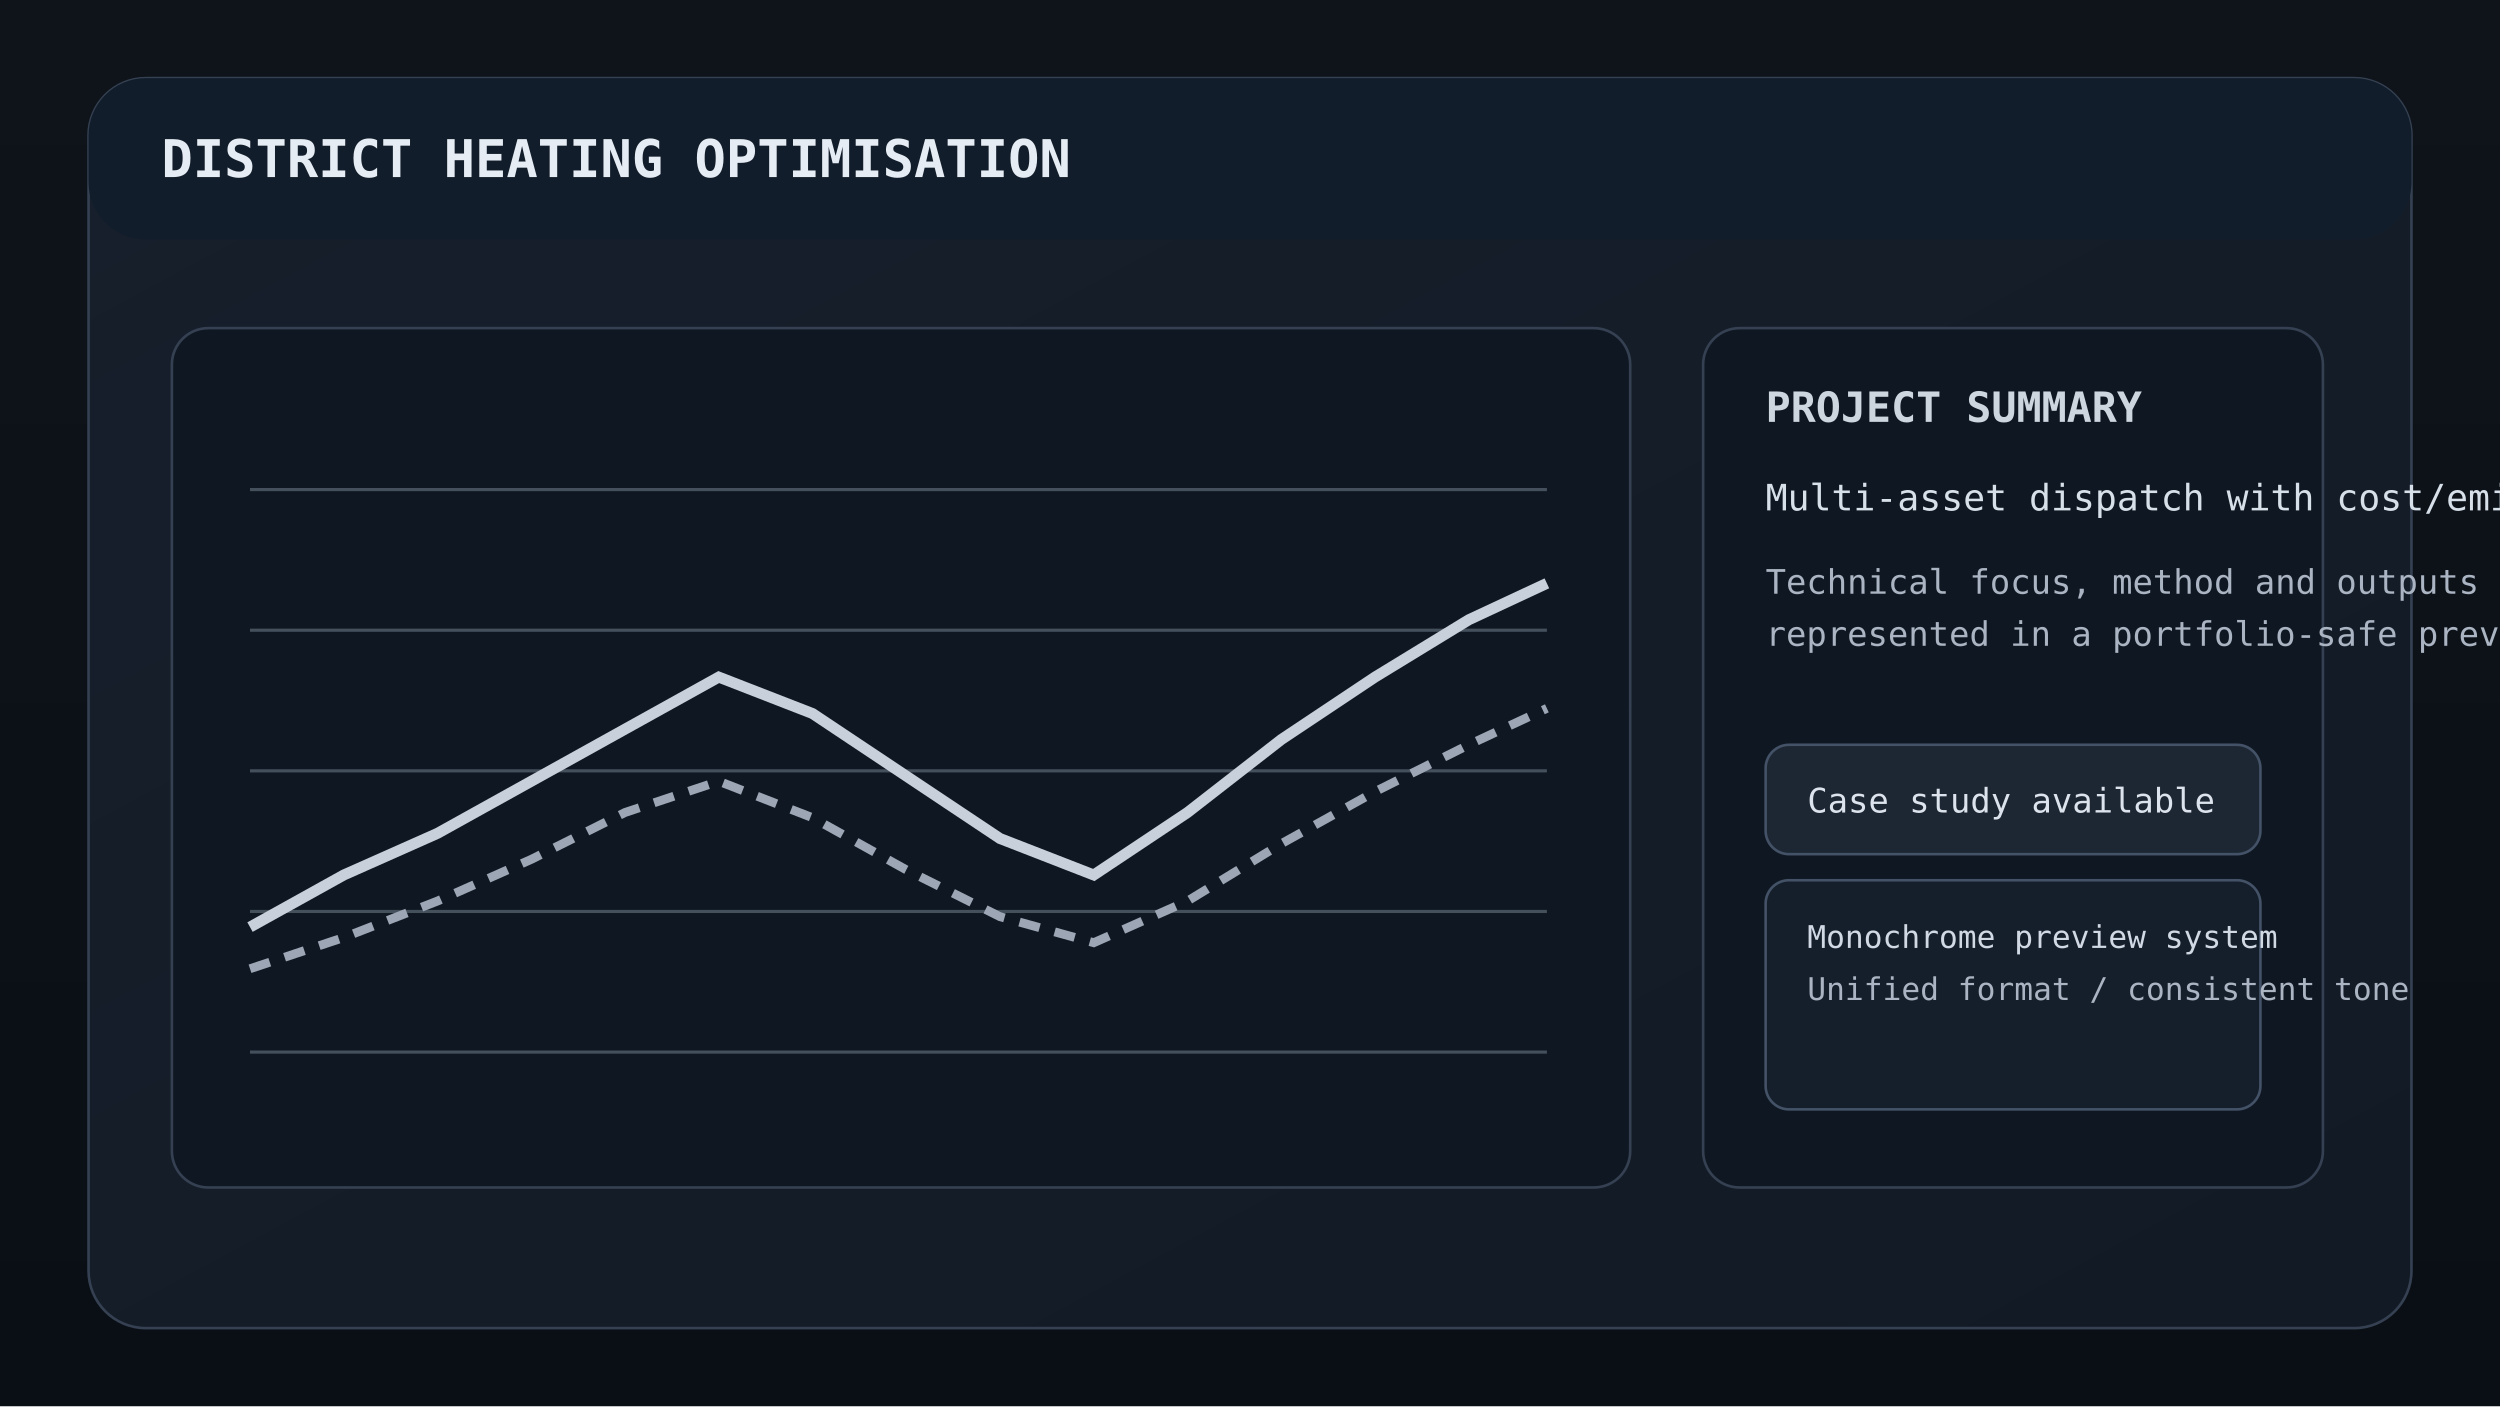
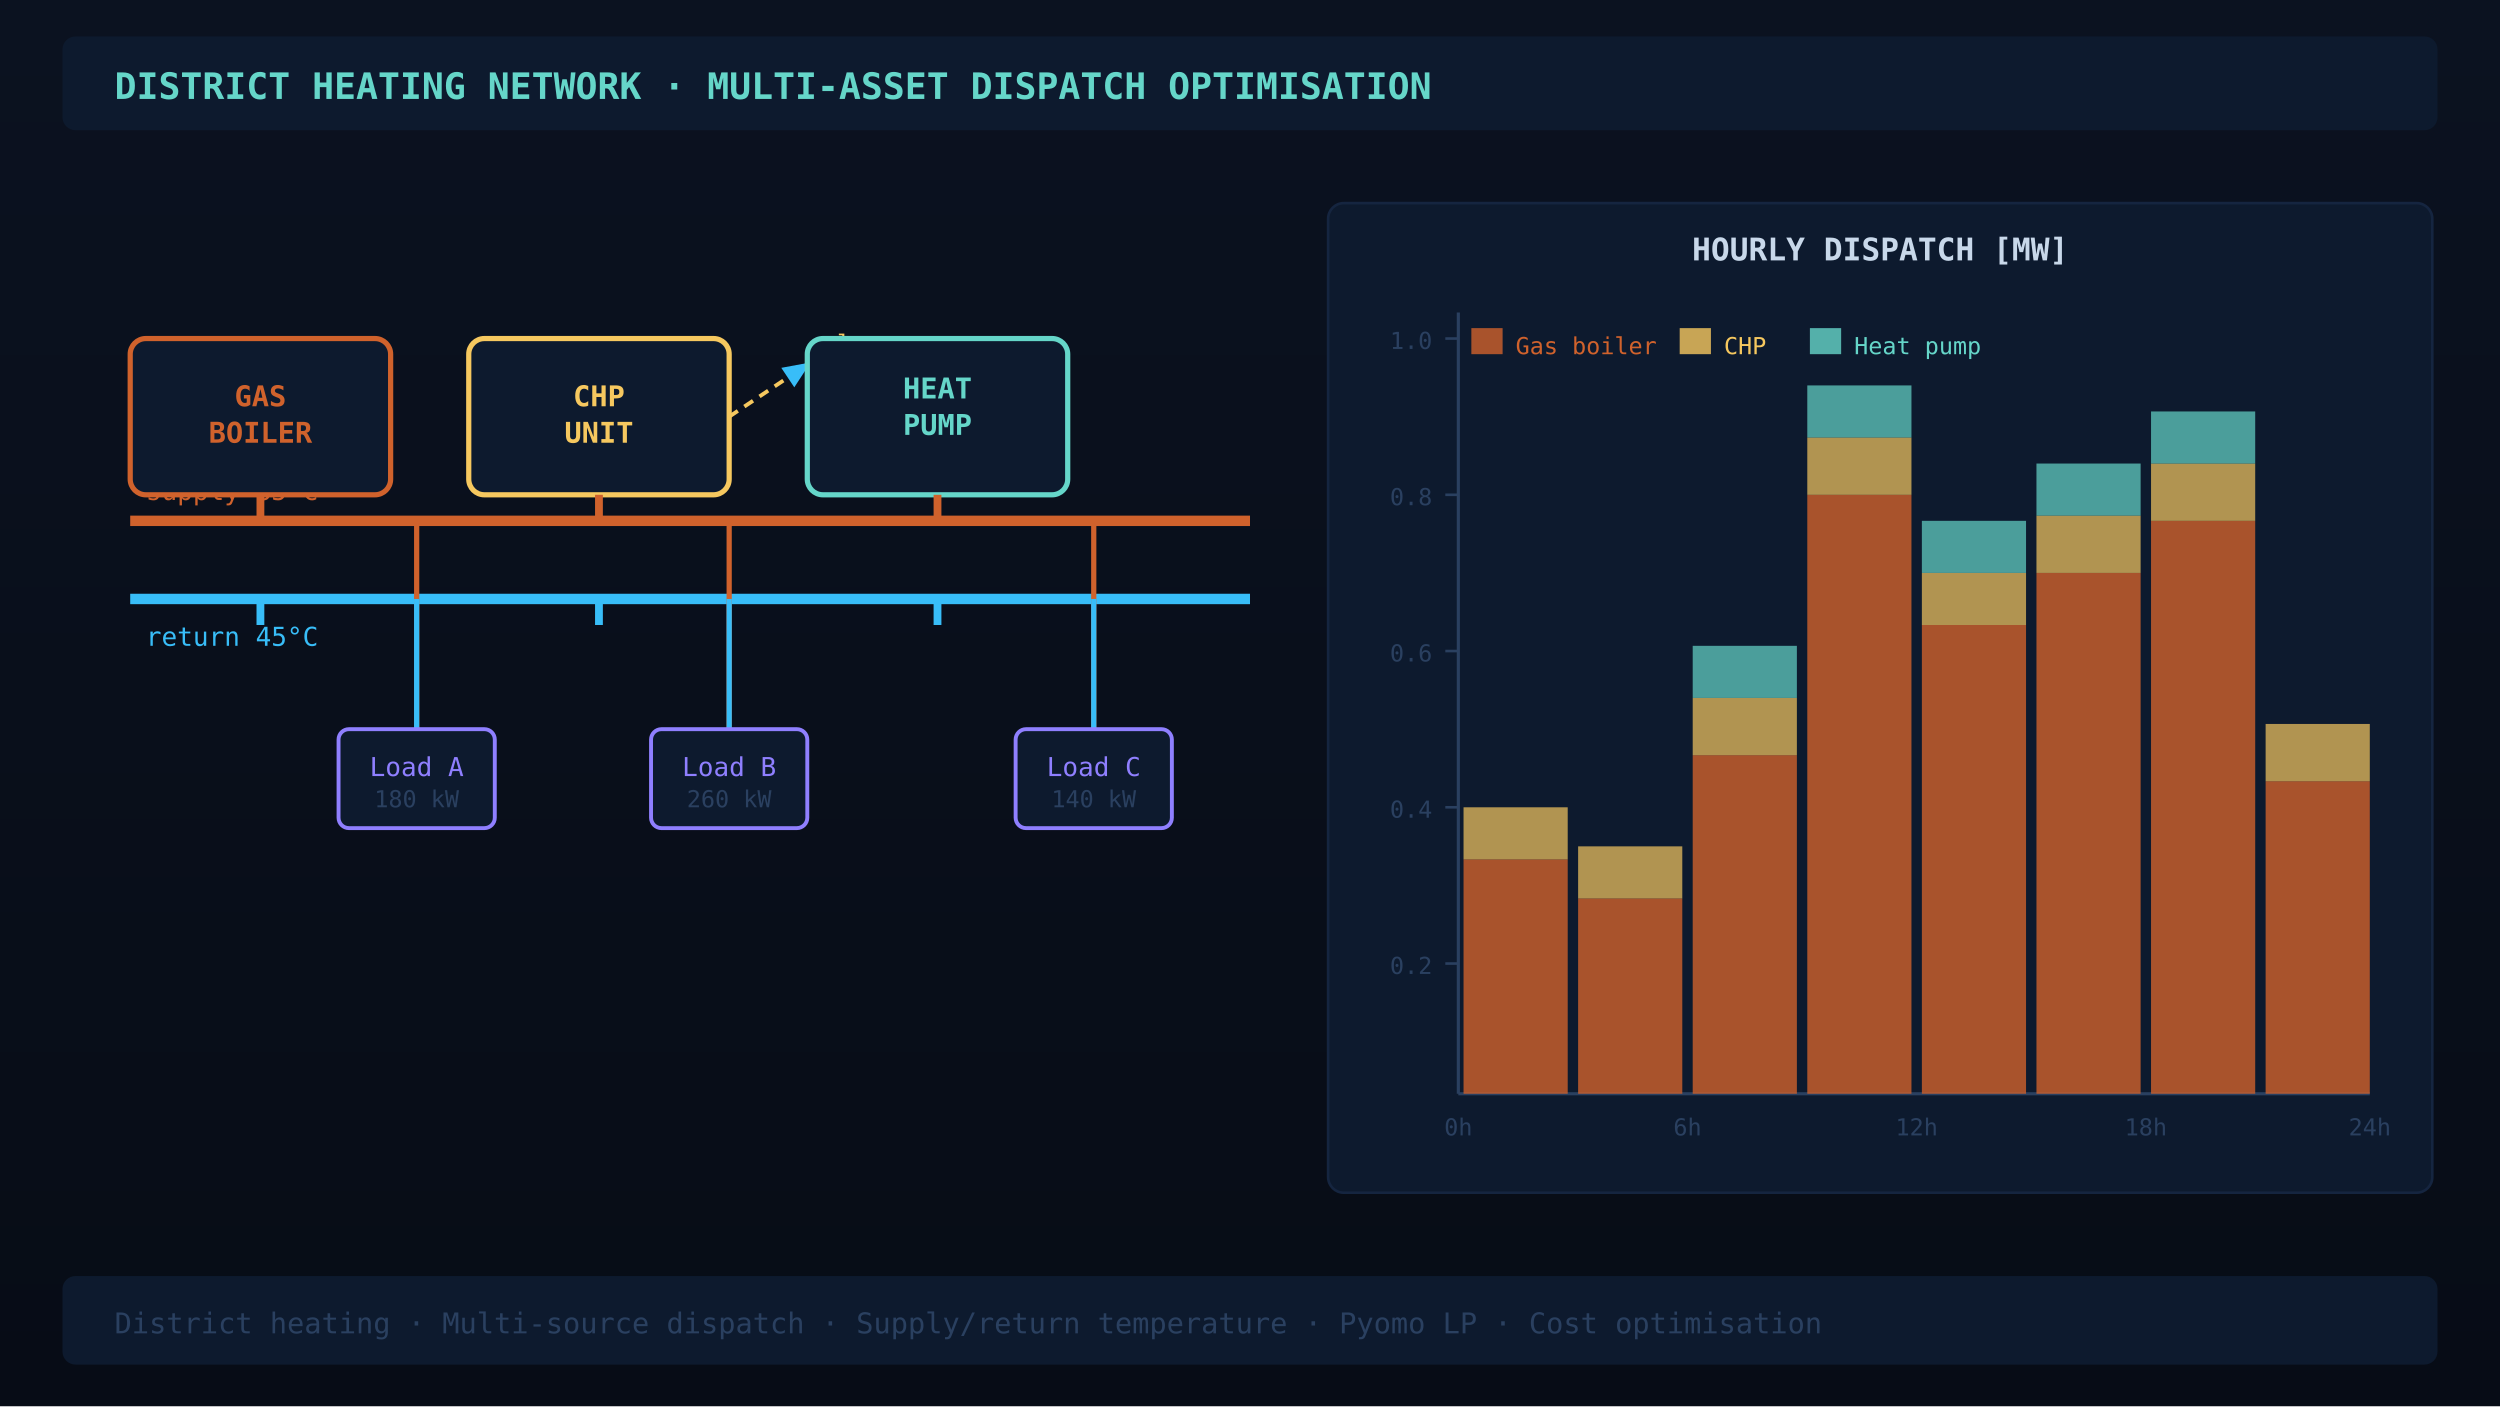
- <svg xmlns="http://www.w3.org/2000/svg" viewBox="0 0 960 540" role="img" aria-label="Multi-asset dispatch with cost/emissions tradeoff">
+ <svg xmlns="http://www.w3.org/2000/svg" viewBox="0 0 960 540" role="img" aria-label="District heating network dispatch optimisation">
  <defs>
    <linearGradient id="bg" x1="0" y1="0" x2="0" y2="1">
-       <stop offset="0" stop-color="#0f141b" />
-       <stop offset="1" stop-color="#0a0f15" />
+       <stop offset="0" stop-color="#0b1220" />
+       <stop offset="1" stop-color="#070c16" />
    </linearGradient>
-     <linearGradient id="panel" x1="0" y1="0" x2="1" y2="1">
-       <stop offset="0" stop-color="#161f2b" />
-       <stop offset="1" stop-color="#121a25" />
-     </linearGradient>
+     <marker id="arr" markerWidth="7" markerHeight="6" refX="6" refY="3" orient="auto">
+       <path d="M0,0 L0,6 L7,3 z" fill="#38bdf8" />
+     </marker>
+     <marker id="aro" markerWidth="7" markerHeight="6" refX="6" refY="3" orient="auto">
+       <path d="M0,0 L0,6 L7,3 z" fill="#d0622c" />
+     </marker>
  </defs>
  <rect width="960" height="540" fill="url(#bg)" />
-   <rect x="34" y="30" width="892" height="480" rx="22" fill="url(#panel)" stroke="#354152" />
-   <rect x="34" y="30" width="892" height="62" rx="22" fill="#121d2b" />
-   <text x="62" y="68" fill="#e6ecf3" font-family="ui-monospace, SFMono-Regular, Menlo, monospace" font-size="20" font-weight="700">DISTRICT HEATING OPTIMISATION</text>
-   <rect x="66" y="126" width="560" height="330" rx="14" fill="#0f1722" stroke="#354152" />
-   <g stroke="#5d6876" stroke-width="1.2" opacity="0.7">
-     <line x1="96" y1="404" x2="594" y2="404" />
-     <line x1="96" y1="350" x2="594" y2="350" />
-     <line x1="96" y1="296" x2="594" y2="296" />
-     <line x1="96" y1="242" x2="594" y2="242" />
-     <line x1="96" y1="188" x2="594" y2="188" />
-   </g>
-   <polyline points="96,356 132,336 168,320 204,300 240,280 276,260 312,274 348,298 384,322 420,336 456,312 492,284 528,260 564,238 594,224" fill="none" stroke="#c8d0db" stroke-width="4.2" />
-   <polyline points="96,372 132,360 168,346 204,330 240,312 276,300 312,314 348,334 384,352 420,362 456,346 492,324 528,304 564,286 594,272" fill="none" stroke="#9ca6b5" stroke-width="3.4" stroke-dasharray="8 6" />
-   <rect x="654" y="126" width="238" height="330" rx="14" fill="#0f1722" stroke="#354152" />
-   <text x="678" y="162" fill="#cdd5df" font-family="ui-monospace,monospace" font-size="16" font-weight="700">PROJECT SUMMARY</text>
-   <text x="678" y="196" fill="#d7dfe8" font-family="ui-monospace,monospace" font-size="14">Multi-asset dispatch with cost/emissions tradeoff</text>
-   <text x="678" y="228" fill="#aab4c2" font-family="ui-monospace,monospace" font-size="13">Technical focus, method and outputs</text>
-   <text x="678" y="248" fill="#aab4c2" font-family="ui-monospace,monospace" font-size="13">represented in a portfolio-safe preview</text>
-   <rect x="678" y="286" width="190" height="42" rx="9" fill="#1d2734" stroke="#445267" />
-   <text x="694" y="312" fill="#dce3ec" font-family="ui-monospace,monospace" font-size="13">Case study available</text>
-   <rect x="678" y="338" width="190" height="88" rx="9" fill="#151f2b" stroke="#445267" />
-   <text x="694" y="364" fill="#d0d9e4" font-family="ui-monospace,monospace" font-size="12">Monochrome preview system</text>
-   <text x="694" y="384" fill="#aab4c2" font-family="ui-monospace,monospace" font-size="12">Unified format / consistent tone</text>
+   <rect x="24" y="14" width="912" height="36" rx="5" fill="#0d1a2e" />
+   <text x="44" y="38" font-family="monospace" font-size="14" fill="#65d6c9" font-weight="bold">DISTRICT HEATING NETWORK · MULTI-ASSET DISPATCH OPTIMISATION</text>
+   <line x1="50" y1="200" x2="480" y2="200" stroke="#d0622c" stroke-width="4" />
+   <line x1="50" y1="230" x2="480" y2="230" stroke="#38bdf8" stroke-width="4" />
+   <text x="56" y="192" font-family="monospace" font-size="10" fill="#d0622c">supply 85°C</text>
+   <text x="56" y="248" font-family="monospace" font-size="10" fill="#38bdf8">return 45°C</text>
+   <rect x="50" y="130" width="100" height="60" rx="6" fill="#0d1a2e" stroke="#d0622c" stroke-width="2" />
+   <text x="100" y="156" font-family="monospace" font-size="11" fill="#d0622c" text-anchor="middle" font-weight="bold">GAS</text>
+   <text x="100" y="170" font-family="monospace" font-size="11" fill="#d0622c" text-anchor="middle" font-weight="bold">BOILER</text>
+   <line x1="100" y1="190" x2="100" y2="200" stroke="#d0622c" stroke-width="3" />
+   <line x1="100" y1="230" x2="100" y2="240" stroke="#38bdf8" stroke-width="3" />
+   <rect x="180" y="130" width="100" height="60" rx="6" fill="#0d1a2e" stroke="#f6c85f" stroke-width="2" />
+   <text x="230" y="156" font-family="monospace" font-size="11" fill="#f6c85f" text-anchor="middle" font-weight="bold">CHP</text>
+   <text x="230" y="170" font-family="monospace" font-size="11" fill="#f6c85f" text-anchor="middle" font-weight="bold">UNIT</text>
+   <line x1="230" y1="190" x2="230" y2="200" stroke="#d0622c" stroke-width="3" />
+   <line x1="230" y1="230" x2="230" y2="240" stroke="#38bdf8" stroke-width="3" />
+   <line x1="280" y1="160" x2="310" y2="140" stroke="#f6c85f" stroke-width="1.5" marker-end="url(#arr)" stroke-dasharray="4,3" />
+   <text x="316" y="135" font-family="monospace" font-size="9" fill="#f6c85f">elec →</text>
+   <rect x="310" y="130" width="100" height="60" rx="6" fill="#0d1a2e" stroke="#65d6c9" stroke-width="2" />
+   <text x="360" y="153" font-family="monospace" font-size="11" fill="#65d6c9" text-anchor="middle" font-weight="bold">HEAT</text>
+   <text x="360" y="167" font-family="monospace" font-size="11" fill="#65d6c9" text-anchor="middle" font-weight="bold">PUMP</text>
+   <line x1="360" y1="190" x2="360" y2="200" stroke="#d0622c" stroke-width="3" />
+   <line x1="360" y1="230" x2="360" y2="240" stroke="#38bdf8" stroke-width="3" />
+   <line x1="160" y1="200" x2="160" y2="280" stroke="#d0622c" stroke-width="2" />
+   <line x1="160" y1="310" x2="160" y2="230" stroke="#38bdf8" stroke-width="2" />
+   <rect x="130" y="280" width="60" height="38" rx="4" fill="#0d1a2e" stroke="#8f7fff" stroke-width="1.5" />
+   <text x="160" y="298" font-family="monospace" font-size="10" fill="#8f7fff" text-anchor="middle">Load A</text>
+   <text x="160" y="310" font-family="monospace" font-size="9" fill="#2a4060" text-anchor="middle">180 kW</text>
+   <line x1="280" y1="200" x2="280" y2="280" stroke="#d0622c" stroke-width="2" />
+   <line x1="280" y1="310" x2="280" y2="230" stroke="#38bdf8" stroke-width="2" />
+   <rect x="250" y="280" width="60" height="38" rx="4" fill="#0d1a2e" stroke="#8f7fff" stroke-width="1.5" />
+   <text x="280" y="298" font-family="monospace" font-size="10" fill="#8f7fff" text-anchor="middle">Load B</text>
+   <text x="280" y="310" font-family="monospace" font-size="9" fill="#2a4060" text-anchor="middle">260 kW</text>
+   <line x1="420" y1="200" x2="420" y2="280" stroke="#d0622c" stroke-width="2" />
+   <line x1="420" y1="310" x2="420" y2="230" stroke="#38bdf8" stroke-width="2" />
+   <rect x="390" y="280" width="60" height="38" rx="4" fill="#0d1a2e" stroke="#8f7fff" stroke-width="1.5" />
+   <text x="420" y="298" font-family="monospace" font-size="10" fill="#8f7fff" text-anchor="middle">Load C</text>
+   <text x="420" y="310" font-family="monospace" font-size="9" fill="#2a4060" text-anchor="middle">140 kW</text>
+   <rect x="510" y="78" width="424" height="380" rx="6" fill="#0d1a2e" stroke="#152540" stroke-width="1" />
+   <text x="722" y="100" font-family="monospace" font-size="12" fill="#c8d8ea" text-anchor="middle" font-weight="bold">HOURLY DISPATCH  [MW]</text>
+   <line x1="560" y1="120" x2="560" y2="420" stroke="#2a4060" stroke-width="1.2" />
+   <line x1="560" y1="420" x2="910" y2="420" stroke="#2a4060" stroke-width="1.2" />
+   <line x1="555" y1="370" x2="560" y2="370" stroke="#2a4060" stroke-width="1" />
+   <line x1="555" y1="310" x2="560" y2="310" stroke="#2a4060" stroke-width="1" />
+   <line x1="555" y1="250" x2="560" y2="250" stroke="#2a4060" stroke-width="1" />
+   <line x1="555" y1="190" x2="560" y2="190" stroke="#2a4060" stroke-width="1" />
+   <line x1="555" y1="130" x2="560" y2="130" stroke="#2a4060" stroke-width="1" />
+   <text x="550" y="374" font-family="monospace" font-size="9" fill="#2a4060" text-anchor="end">0.2</text>
+   <text x="550" y="314" font-family="monospace" font-size="9" fill="#2a4060" text-anchor="end">0.4</text>
+   <text x="550" y="254" font-family="monospace" font-size="9" fill="#2a4060" text-anchor="end">0.6</text>
+   <text x="550" y="194" font-family="monospace" font-size="9" fill="#2a4060" text-anchor="end">0.8</text>
+   <text x="550" y="134" font-family="monospace" font-size="9" fill="#2a4060" text-anchor="end">1.0</text>
+   <text x="560" y="436" font-family="monospace" font-size="9" fill="#2a4060" text-anchor="middle">0h</text>
+   <text x="648" y="436" font-family="monospace" font-size="9" fill="#2a4060" text-anchor="middle">6h</text>
+   <text x="736" y="436" font-family="monospace" font-size="9" fill="#2a4060" text-anchor="middle">12h</text>
+   <text x="824" y="436" font-family="monospace" font-size="9" fill="#2a4060" text-anchor="middle">18h</text>
+   <text x="910" y="436" font-family="monospace" font-size="9" fill="#2a4060" text-anchor="middle">24h</text>
+   <rect x="562" y="330" width="40" height="90" fill="#d0622c" opacity="0.8" />
+   <rect x="562" y="310" width="40" height="20" fill="#f6c85f" opacity="0.7" />
+   <rect x="606" y="345" width="40" height="75" fill="#d0622c" opacity="0.8" />
+   <rect x="606" y="325" width="40" height="20" fill="#f6c85f" opacity="0.7" />
+   <rect x="650" y="290" width="40" height="130" fill="#d0622c" opacity="0.8" />
+   <rect x="650" y="268" width="40" height="22" fill="#f6c85f" opacity="0.7" />
+   <rect x="650" y="248" width="40" height="20" fill="#65d6c9" opacity="0.7" />
+   <rect x="694" y="190" width="40" height="230" fill="#d0622c" opacity="0.8" />
+   <rect x="694" y="168" width="40" height="22" fill="#f6c85f" opacity="0.7" />
+   <rect x="694" y="148" width="40" height="20" fill="#65d6c9" opacity="0.7" />
+   <rect x="738" y="240" width="40" height="180" fill="#d0622c" opacity="0.8" />
+   <rect x="738" y="220" width="40" height="20" fill="#f6c85f" opacity="0.7" />
+   <rect x="738" y="200" width="40" height="20" fill="#65d6c9" opacity="0.7" />
+   <rect x="782" y="220" width="40" height="200" fill="#d0622c" opacity="0.8" />
+   <rect x="782" y="198" width="40" height="22" fill="#f6c85f" opacity="0.7" />
+   <rect x="782" y="178" width="40" height="20" fill="#65d6c9" opacity="0.7" />
+   <rect x="826" y="200" width="40" height="220" fill="#d0622c" opacity="0.8" />
+   <rect x="826" y="178" width="40" height="22" fill="#f6c85f" opacity="0.7" />
+   <rect x="826" y="158" width="40" height="20" fill="#65d6c9" opacity="0.7" />
+   <rect x="870" y="300" width="40" height="120" fill="#d0622c" opacity="0.8" />
+   <rect x="870" y="278" width="40" height="22" fill="#f6c85f" opacity="0.7" />
+   <rect x="565" y="126" width="12" height="10" fill="#d0622c" opacity="0.8" />
+   <text x="582" y="136" font-family="monospace" font-size="9" fill="#d0622c">Gas boiler</text>
+   <rect x="645" y="126" width="12" height="10" fill="#f6c85f" opacity="0.8" />
+   <text x="662" y="136" font-family="monospace" font-size="9" fill="#f6c85f">CHP</text>
+   <rect x="695" y="126" width="12" height="10" fill="#65d6c9" opacity="0.8" />
+   <text x="712" y="136" font-family="monospace" font-size="9" fill="#65d6c9">Heat pump</text>
+   <rect x="24" y="490" width="912" height="34" rx="5" fill="#0d1a2e" />
+   <text x="44" y="512" font-family="monospace" font-size="11" fill="#2a4060">District heating · Multi-source dispatch · Supply/return temperature · Pyomo LP · Cost optimisation</text>
</svg>
